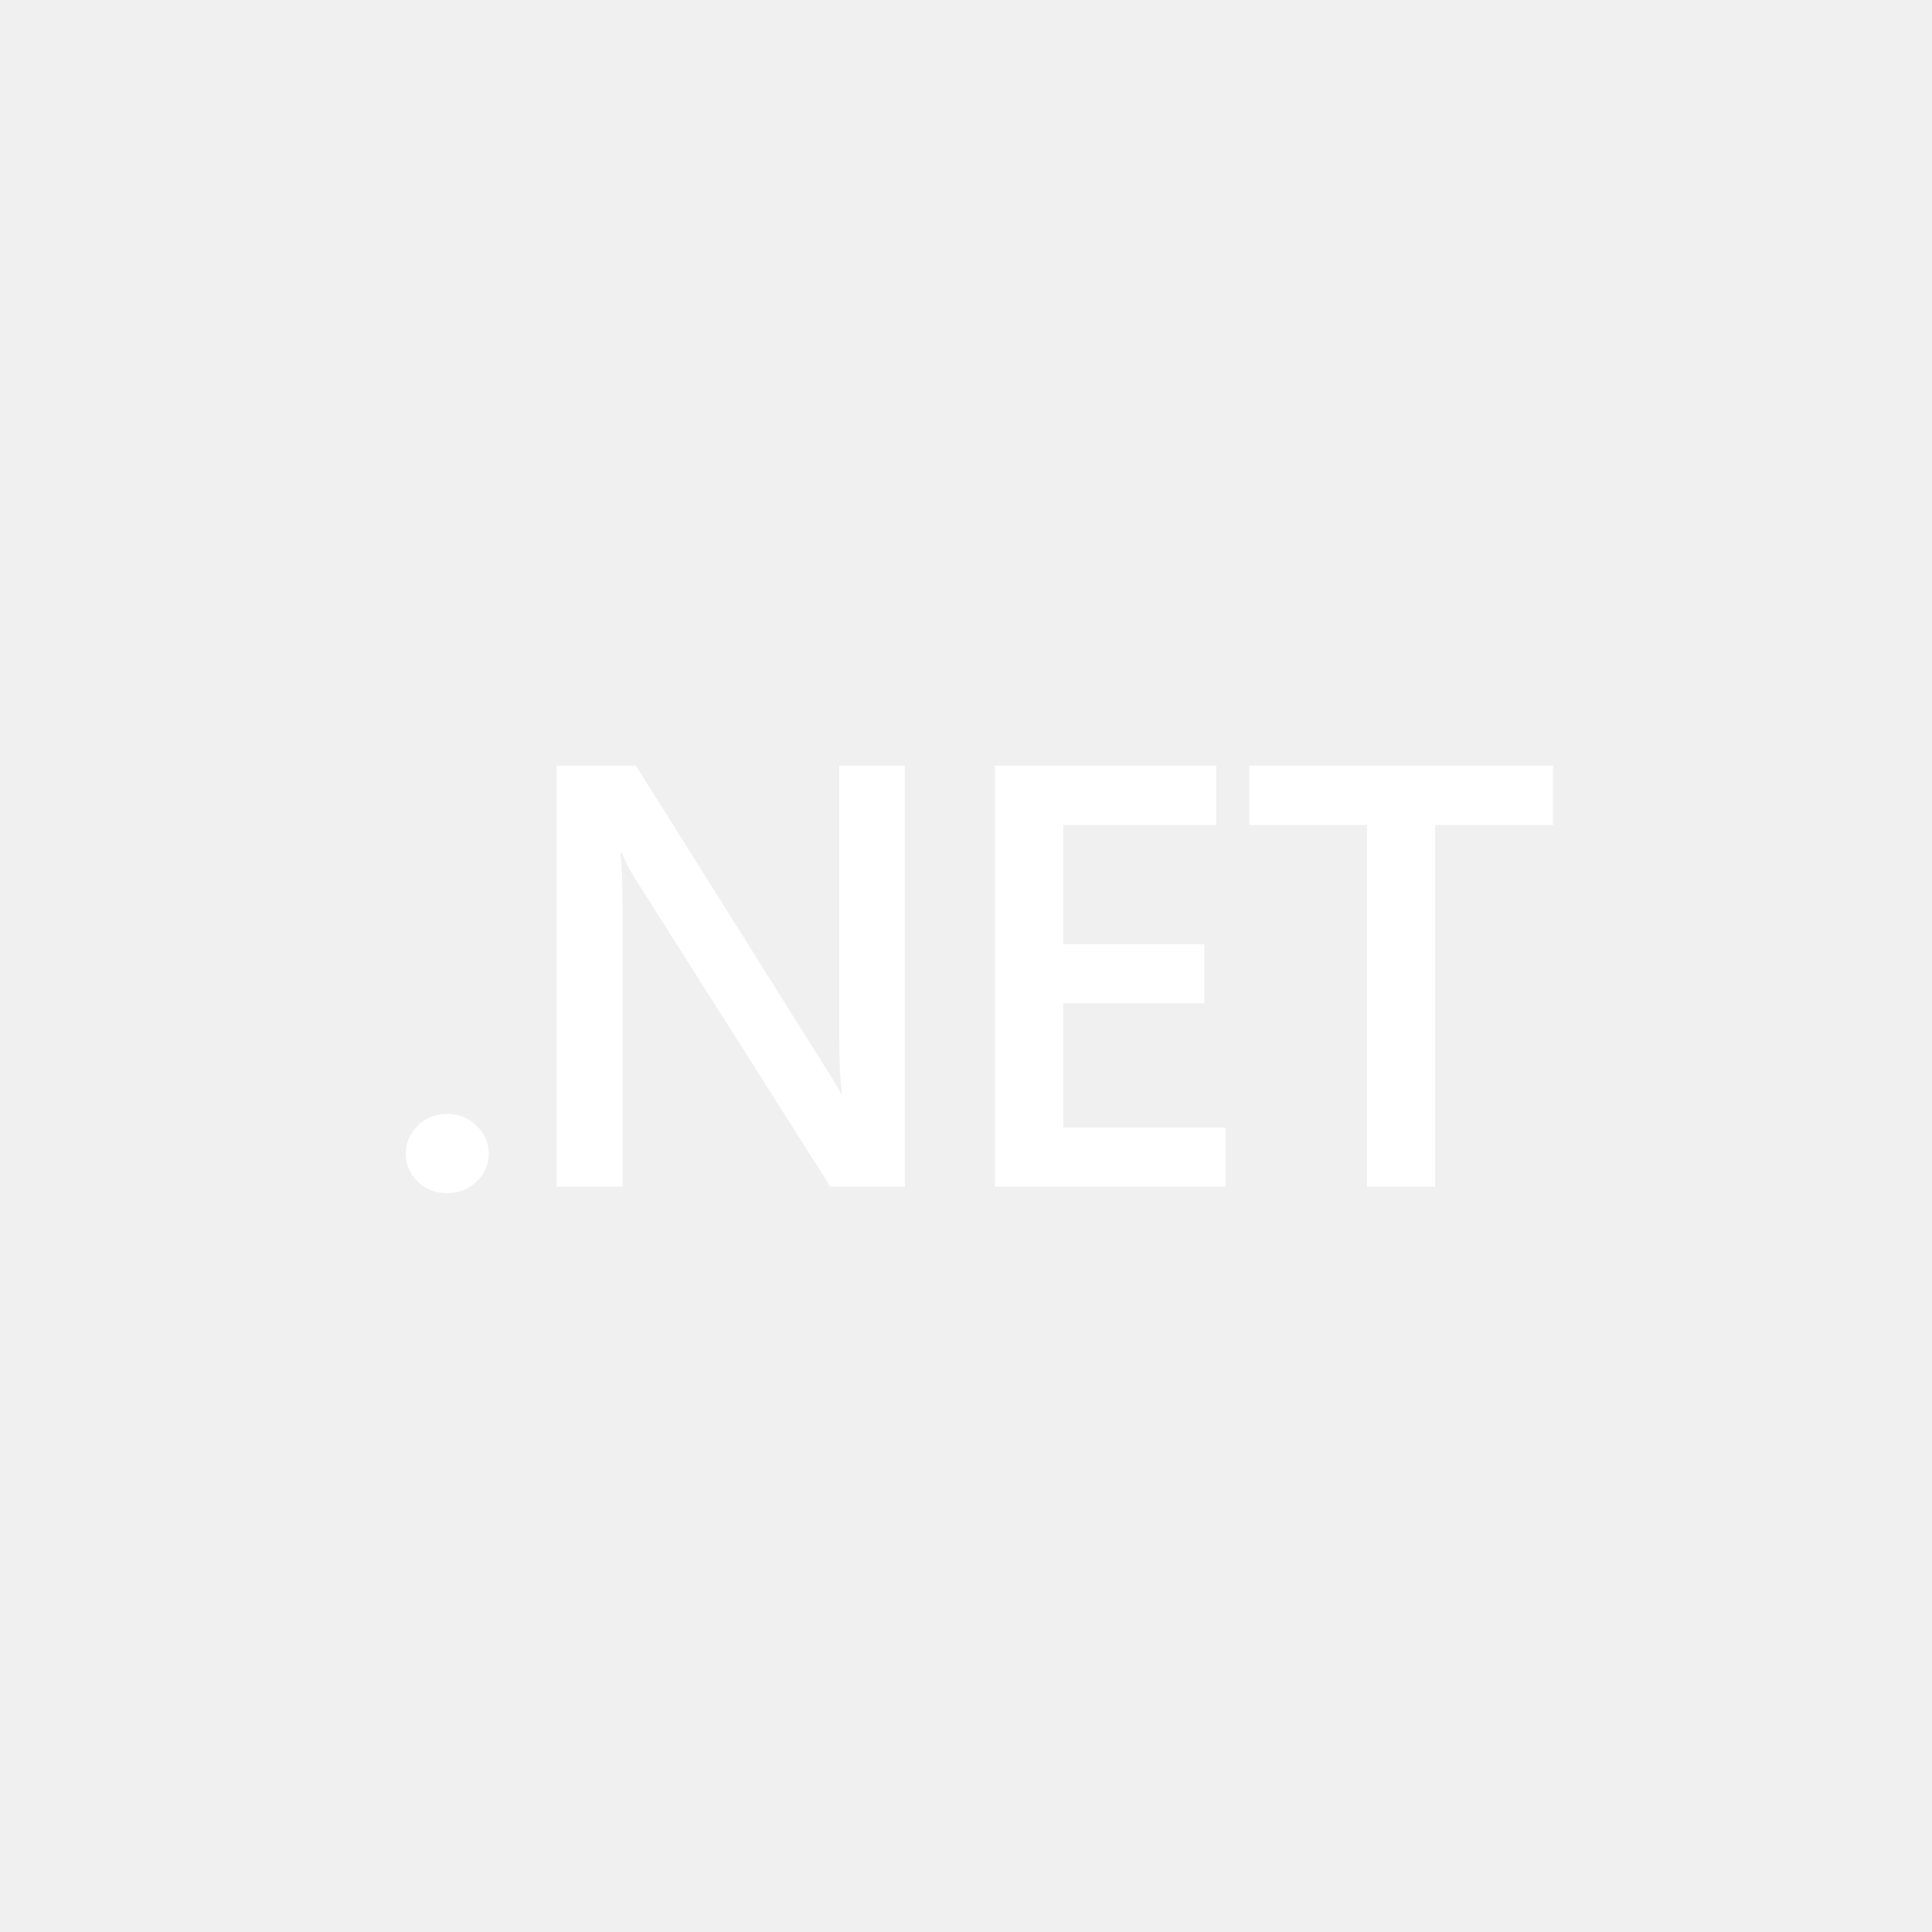
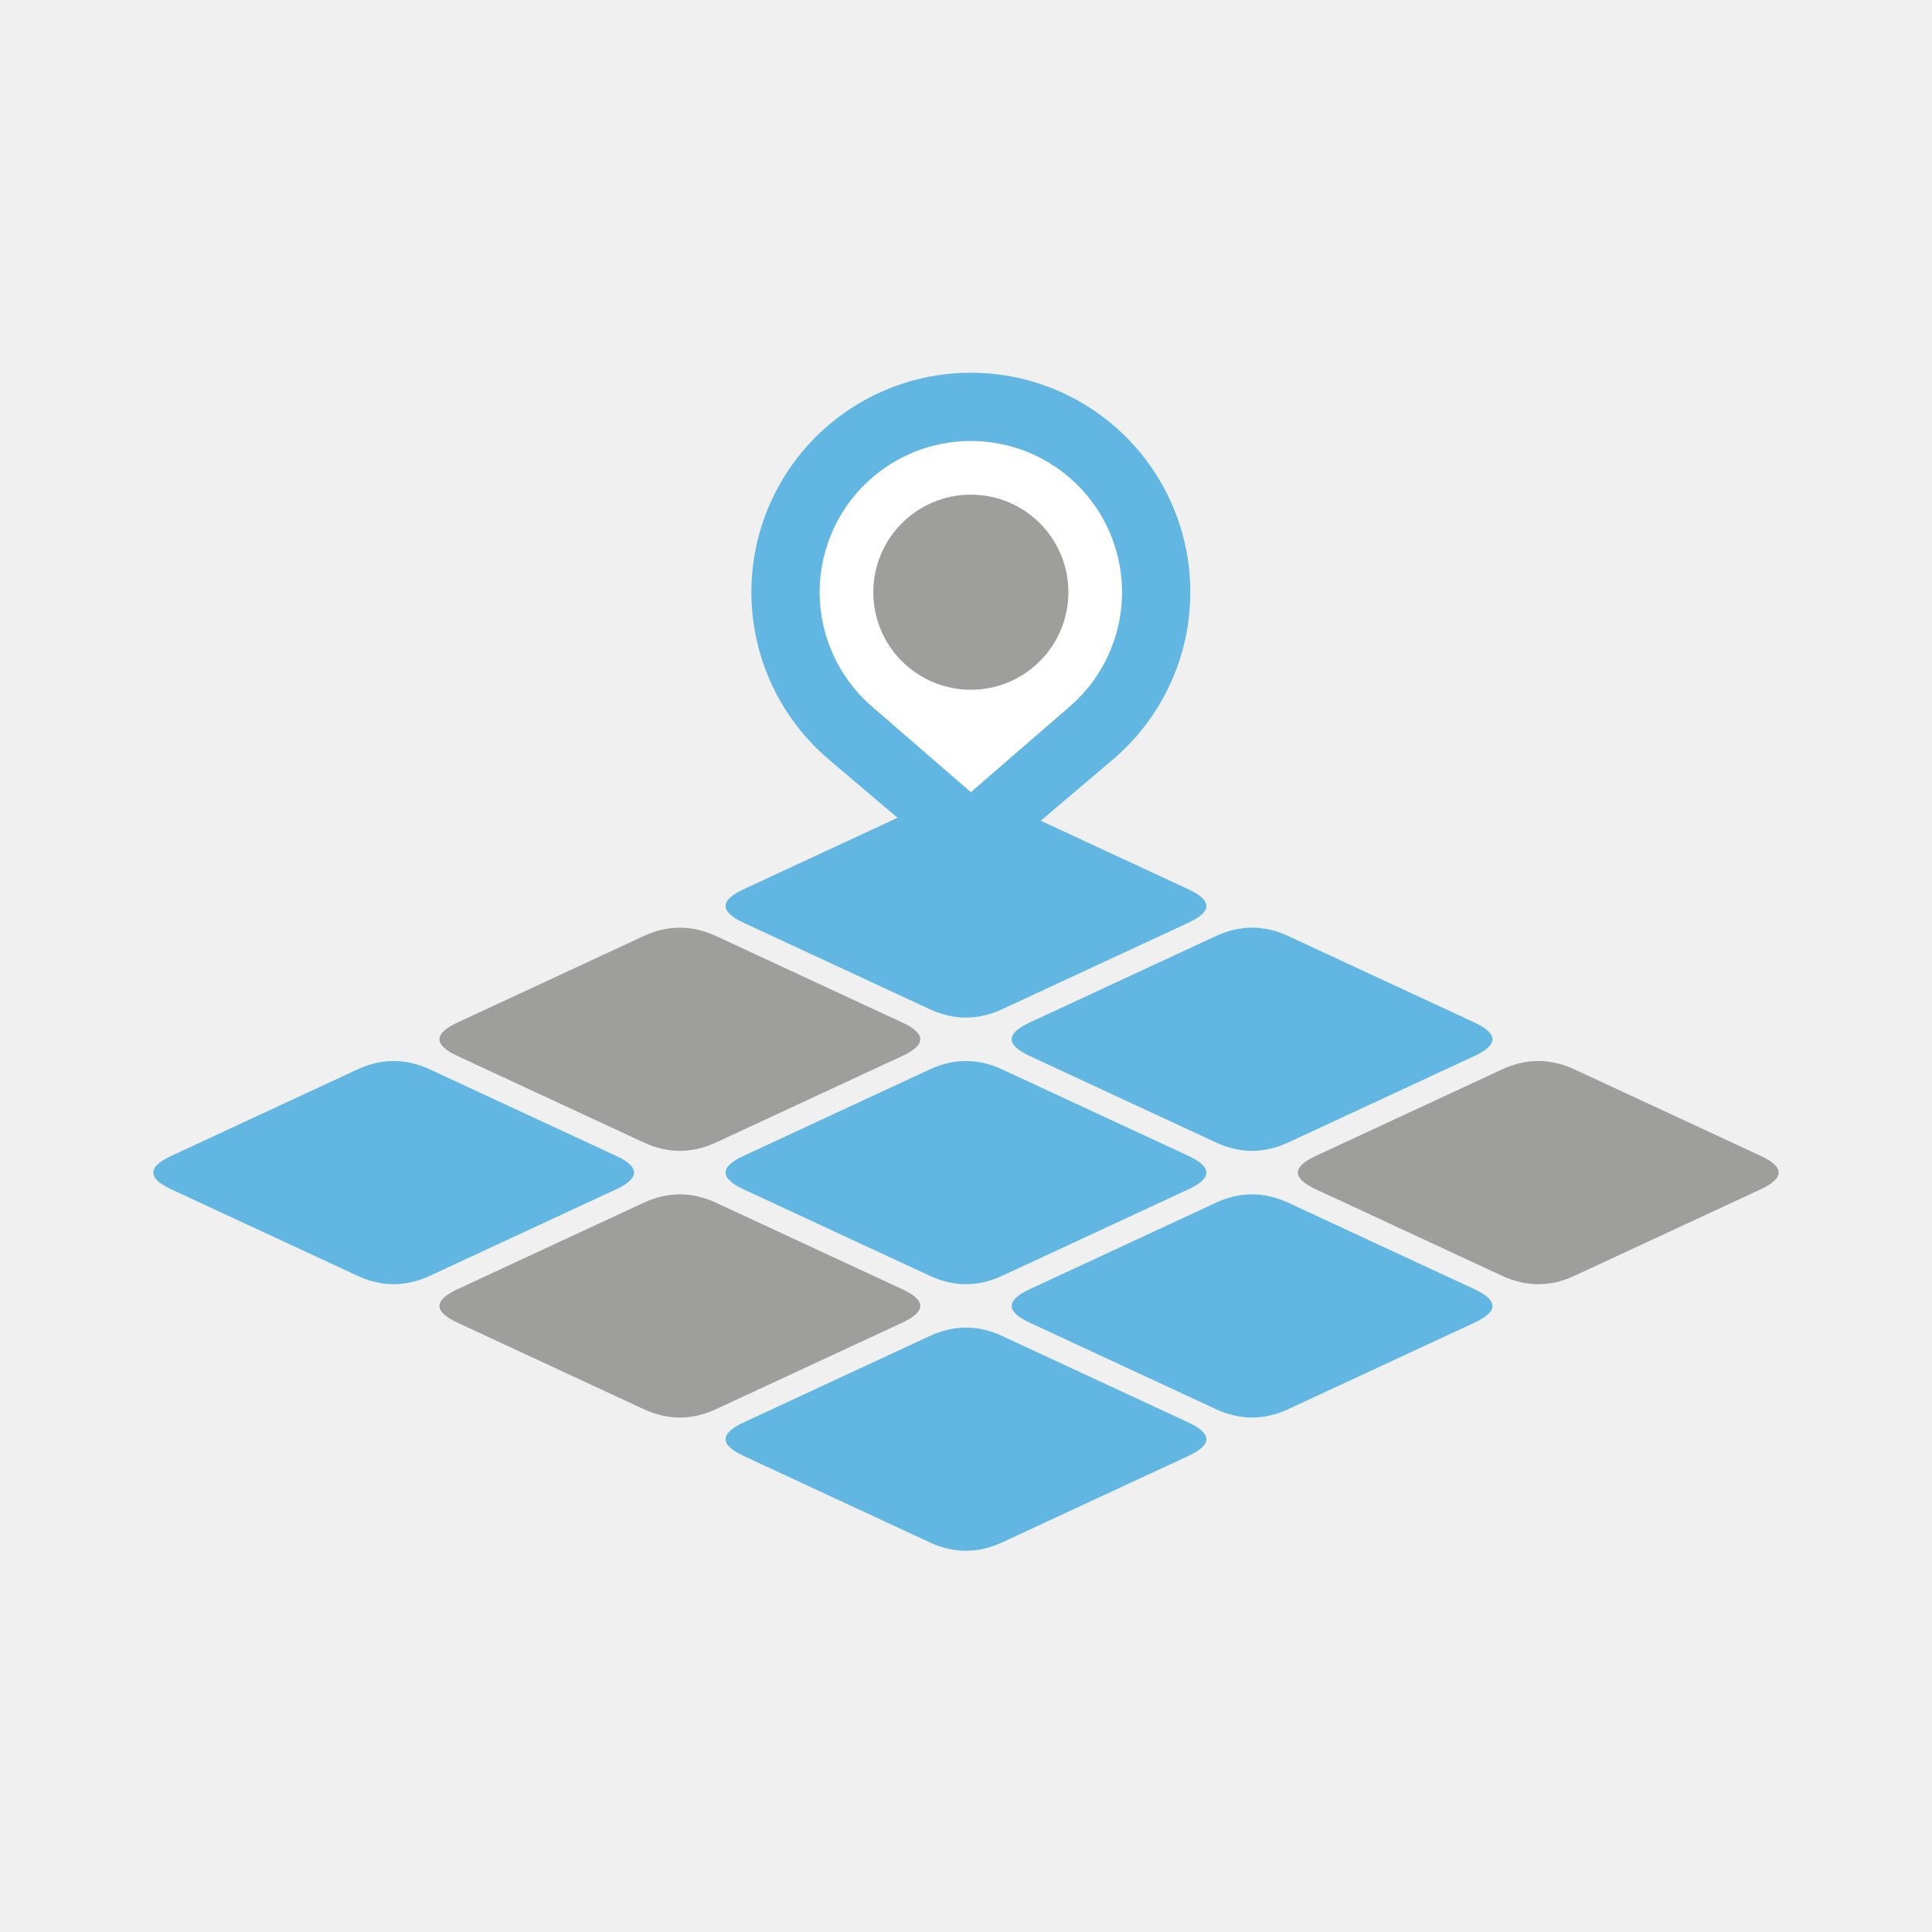
- <svg xmlns="http://www.w3.org/2000/svg" width="456" height="456" viewBox="0 0 456 456" version="1.1" xml:space="preserve" style="fill-rule:evenodd;clip-rule:evenodd;stroke-linejoin:round;stroke-miterlimit:2;">
-   <path d="m 105.5,281.609 c -2.703,0 -5.001,-0.9 -6.893,-2.702 -1.892,-1.848 -2.838,-4.042 -2.838,-6.582 0,-2.587 0.946,-4.804 2.838,-6.652 1.892,-1.848 4.19,-2.772 6.893,-2.772 2.748,0 5.068,0.924 6.96,2.772 1.937,1.848 2.906,4.064 2.906,6.652 0,2.54 -0.968,4.734 -2.906,6.582 -1.892,1.802 -4.212,2.702 -6.96,2.702 z" style="fill:#ffffff;fill-rule:nonzero;stroke-width:0.838" />
-   <path d="M 213.561,280.084 H 195.99 L 149.7,207.054 c -1.171,-1.848 -2.14,-3.765 -2.906,-5.751 h -0.406 c 0.361,2.125 0.541,6.675 0.541,13.65 v 65.132 h -15.543 v -99.36 h 18.719 l 44.737,71.298 c 1.892,2.957 3.109,4.989 3.649,6.098 h 0.27 c -0.45,-2.632 -0.676,-7.09 -0.676,-13.373 v -64.023 h 15.476 z" style="fill:#ffffff;fill-rule:nonzero;stroke-width:0.838" />
-   <path d="m 289.251,280.084 h -54.401 v -99.36 h 52.238 v 13.997 h -36.154 v 28.131 h 33.316 v 13.927 h -33.316 v 29.378 h 38.316 z" style="fill:#ffffff;fill-rule:nonzero;stroke-width:0.838" />
-   <path d="M 366.565,194.721 H 338.722 v 85.363 h -16.084 v -85.363 h -27.775 v -13.997 h 71.701 z" style="fill:#ffffff;fill-rule:nonzero;stroke-width:0.838" />
+ <svg xmlns="http://www.w3.org/2000/svg" width="456" height="456" viewBox="0 0 456 456" version="1.1">
+   <g transform="translate(23.09,23.51) scale(2.3023)">
+     <path transform="translate(89.00,82.67)" d="M -3.71,-10.58 Q 0,-12.30 3.71,-10.58 L 22.79,-1.72 Q 26.50,0 22.79,1.72 L 3.71,10.58 Q 0,12.30 -3.71,10.58 L -22.79,1.72 Q -26.50,0 -22.79,-1.72 Z" fill="#62B7E2" />
+     <path transform="translate(59.67,96.33)" d="M -3.71,-10.58 Q 0,-12.30 3.71,-10.58 L 22.79,-1.72 Q 26.50,0 22.79,1.72 L 3.71,10.58 Q 0,12.30 -3.71,10.58 L -22.79,1.72 Q -26.50,0 -22.79,-1.72 Z" fill="#9E9E9C" />
+     <path transform="translate(118.33,96.33)" d="M -3.71,-10.58 Q 0,-12.30 3.71,-10.58 L 22.79,-1.72 Q 26.50,0 22.79,1.72 L 3.71,10.58 Q 0,12.30 -3.71,10.58 L -22.79,1.72 Q -26.50,0 -22.79,-1.72 Z" fill="#62B7E2" />
+     <path transform="translate(30.33,110.00)" d="M -3.71,-10.58 Q 0,-12.30 3.71,-10.58 L 22.79,-1.72 Q 26.50,0 22.79,1.72 L 3.71,10.58 Q 0,12.30 -3.71,10.58 L -22.79,1.72 Q -26.50,0 -22.79,-1.72 Z" fill="#62B7E2" />
+     <path transform="translate(89.00,110.00)" d="M -3.71,-10.58 Q 0,-12.30 3.71,-10.58 L 22.79,-1.72 Q 26.50,0 22.79,1.72 L 3.71,10.58 Q 0,12.30 -3.71,10.58 L -22.79,1.72 Q -26.50,0 -22.79,-1.72 Z" fill="#62B7E2" />
+     <path transform="translate(147.67,110.00)" d="M -3.71,-10.58 Q 0,-12.30 3.71,-10.58 L 22.79,-1.72 Q 26.50,0 22.79,1.72 L 3.71,10.58 Q 0,12.30 -3.71,10.58 L -22.79,1.72 Q -26.50,0 -22.79,-1.72 Z" fill="#9E9E9C" />
+     <path transform="translate(59.67,123.67)" d="M -3.71,-10.58 Q 0,-12.30 3.71,-10.58 L 22.79,-1.72 Q 26.50,0 22.79,1.72 L 3.71,10.58 Q 0,12.30 -3.71,10.58 L -22.79,1.72 Q -26.50,0 -22.79,-1.72 Z" fill="#9E9E9C" />
+     <path transform="translate(118.33,123.67)" d="M -3.71,-10.58 Q 0,-12.30 3.71,-10.58 L 22.79,-1.72 Q 26.50,0 22.79,1.72 L 3.71,10.58 Q 0,12.30 -3.71,10.58 L -22.79,1.72 Q -26.50,0 -22.79,-1.72 Z" fill="#62B7E2" />
+     <path transform="translate(89.00,137.33)" d="M -3.71,-10.58 Q 0,-12.30 3.71,-10.58 L 22.79,-1.72 Q 26.50,0 22.79,1.72 L 3.71,10.58 Q 0,12.30 -3.71,10.58 L -22.79,1.72 Q -26.50,0 -22.79,-1.72 Z" fill="#62B7E2" />
+     <path d="M 79.36,62.22 L 89.50,71.00 L 99.64,62.22 A 15.50 15.50 0 1 0 79.36,62.22 Z" fill="#FFFFFF" />
+     <path d="M 74.95,67.66 L 89.50,80.00 L 104.05,67.66 A 22.50 22.50 0 1 0 74.95,67.66 Z M 79.36,62.22 L 89.50,71.00 L 99.64,62.22 A 15.50 15.50 0 1 0 79.36,62.22 Z" fill="#62B7E2" fill-rule="evenodd" />
+     <circle cx="89.5" cy="50.5" r="10" fill="#9E9E9C" />
+   </g>
</svg>
